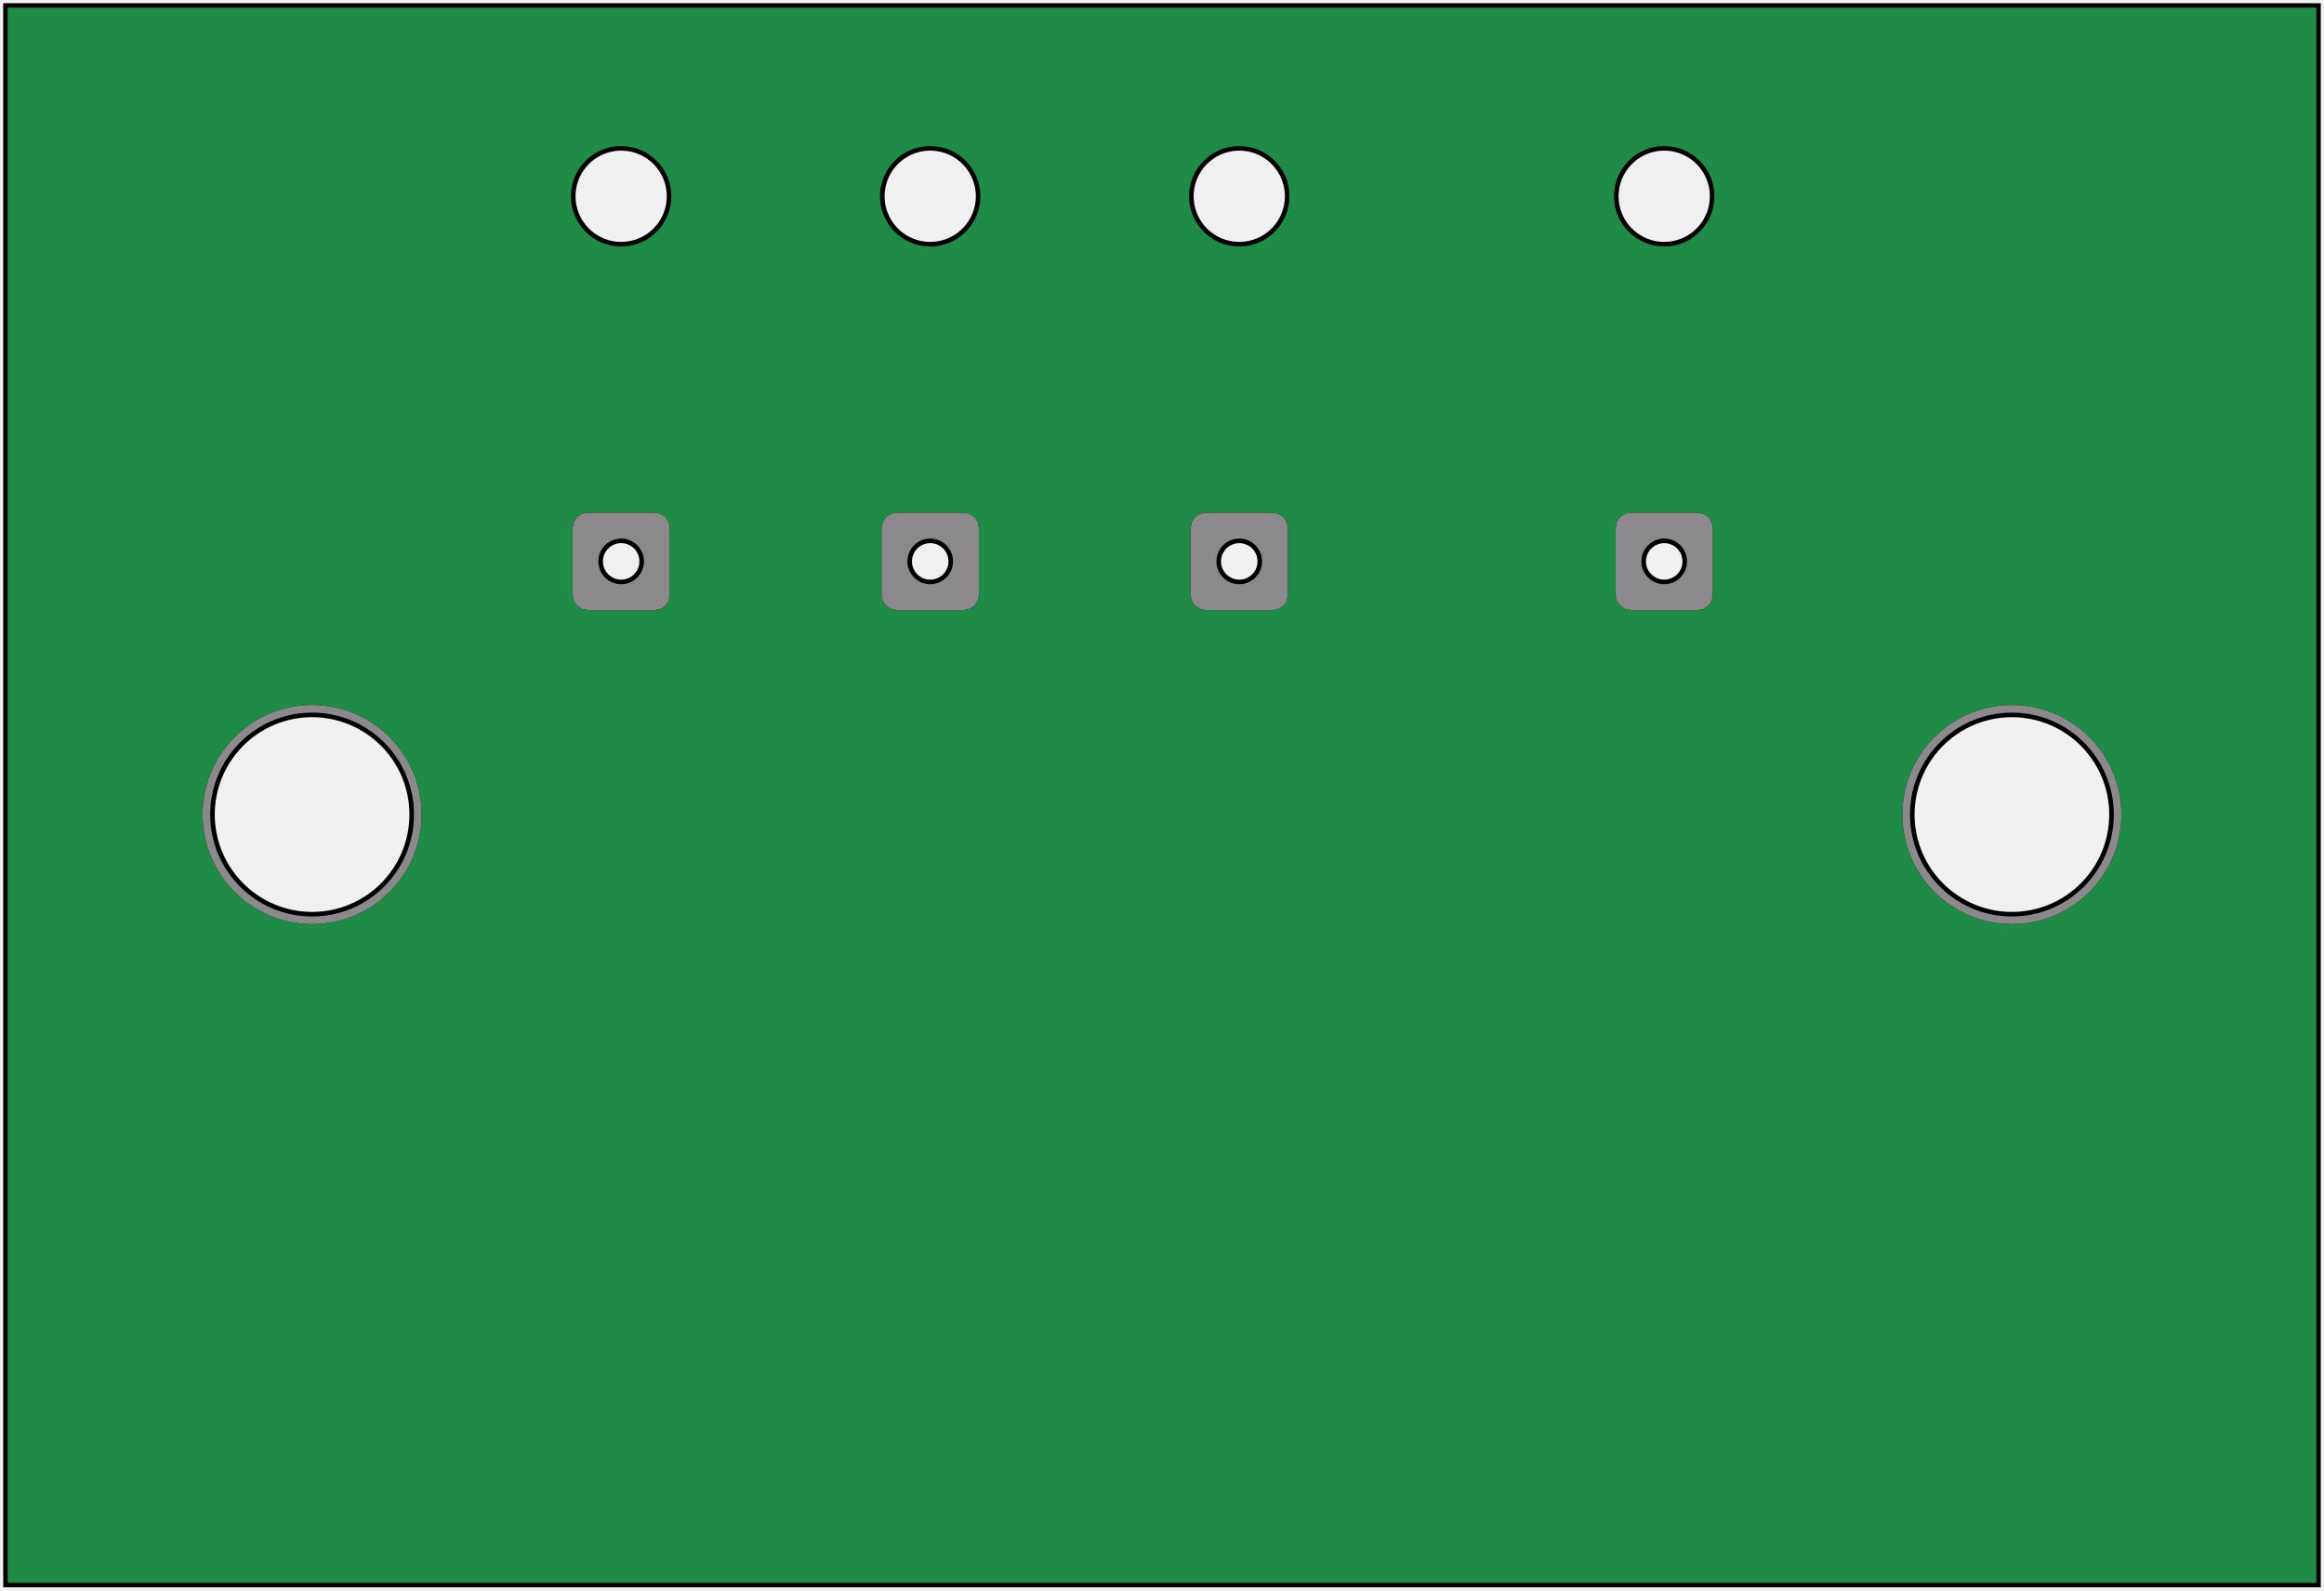
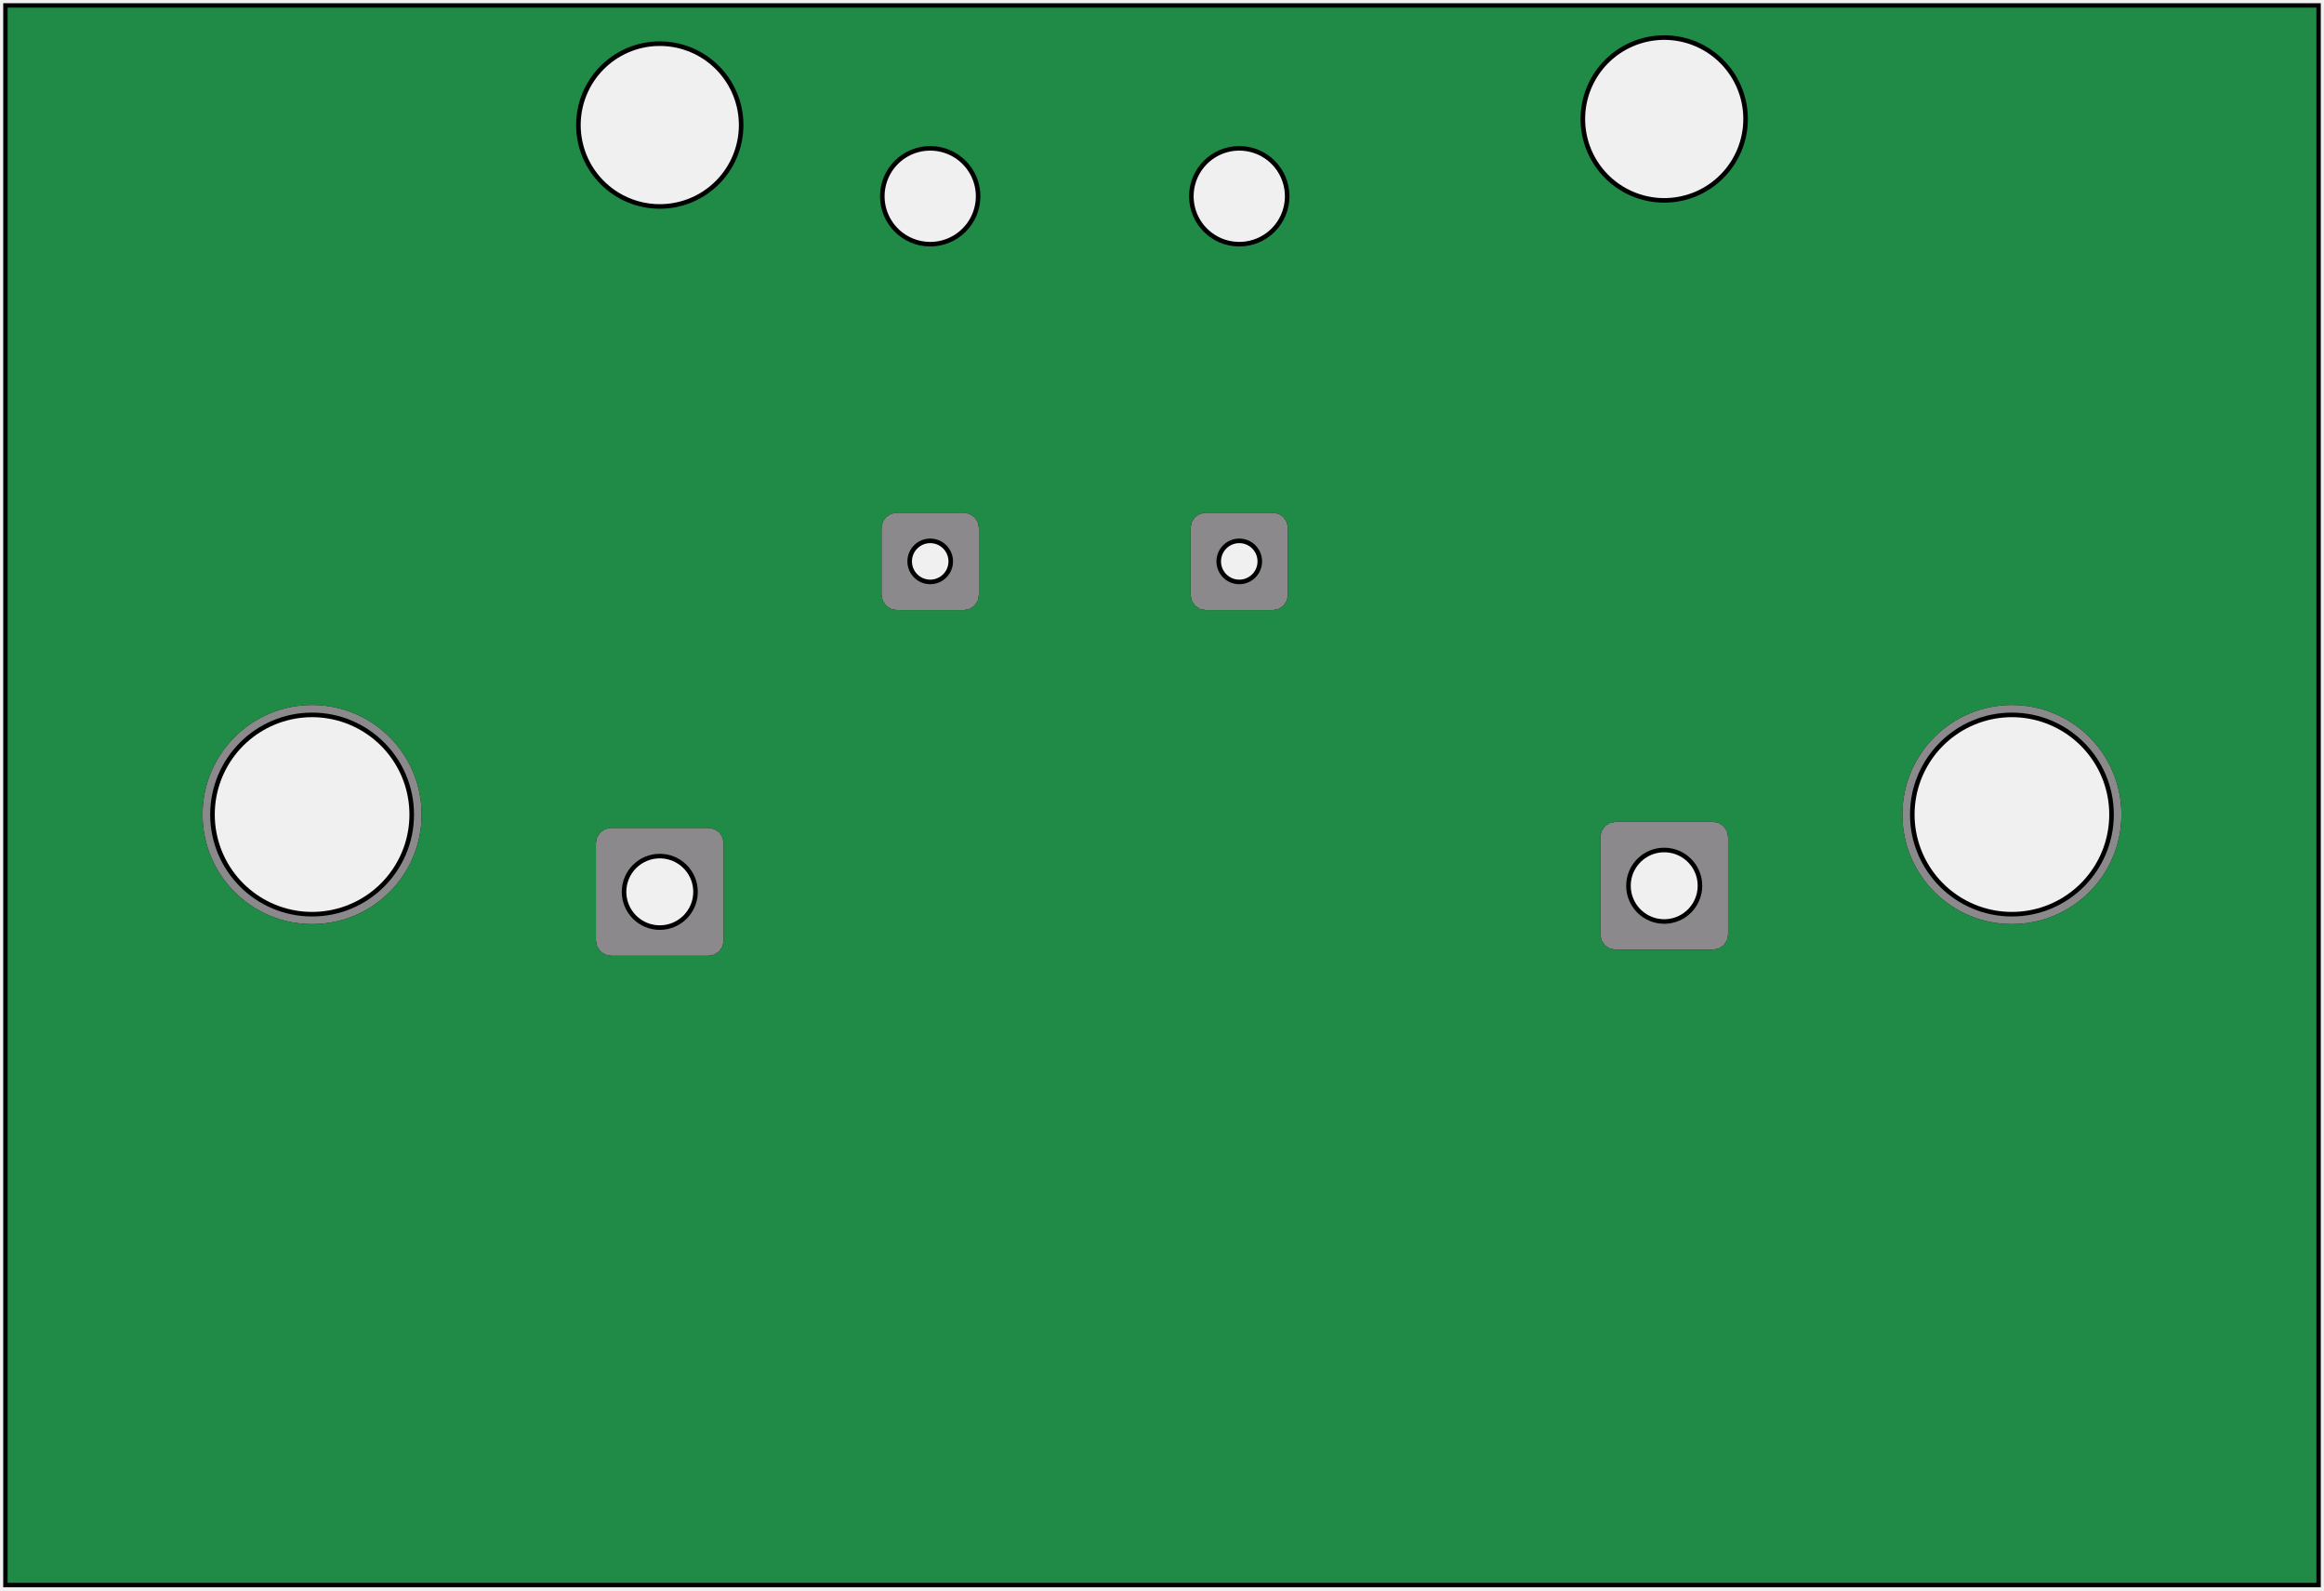
<svg xmlns="http://www.w3.org/2000/svg" version="1.1" width="38.2mm" height="26.135mm" viewBox="-119.43 50.115 38.2 26.135">
  <defs>
    <clipPath id="cut-off">
      <path d="M81.28 76.2 L81.28 50.165 M 119.38 50.165 L 119.38 76.2 L 81.28 76.2 L 81.28 50.165 L 119.38 50.165 " style="fill-rule: evenodd;" />
    </clipPath>
    <mask id="pads-mask">
      <g style="fill:#ffffff; fill-opacity:0.0;  stroke:#ffffff; stroke-width:0; stroke-opacity:1;  stroke-linecap:round; stroke-linejoin:round;">
        <g style="fill:#ffffff; fill-opacity:1;  stroke:#ffffff; stroke-width:0; stroke-opacity:1;  stroke-linecap:round; stroke-linejoin:round;">
          <circle cx="114.3" cy="63.5" r="1.8" />
        </g>
        <g style="fill:#ffffff; fill-opacity:1;  stroke:#ffffff; stroke-width:0; stroke-opacity:1;  stroke-linecap:round; stroke-linejoin:round;">
-           <circle cx="92.075" cy="53.34" r="0.75" />
+           <circle cx="92.075" cy="52.07" r="1.3" />
        </g>
        <g style="fill:#ffffff; fill-opacity:1;  stroke:#ffffff; stroke-width:0; stroke-opacity:1;  stroke-linecap:round; stroke-linejoin:round;">
-           <path style="fill:#ffffff; fill-opacity:1;  stroke:#ffffff; stroke-width:0; stroke-opacity:1;  stroke-linecap:round; stroke-linejoin:round;fill-rule:evenodd;" d="M 92.875,59.89 92.856,59.986 92.802,60.067 92.721,60.121 92.625,60.14 91.525,60.14 91.429,60.121 91.348,60.067 91.294,59.986 91.275,59.89 91.275,58.79 91.294,58.694 91.348,58.613 91.429,58.559 91.525,58.54 92.625,58.54 92.721,58.559 92.802,58.613 92.856,58.694 92.875,58.79 Z" />
+           <path style="fill:#ffffff; fill-opacity:1;  stroke:#ffffff; stroke-width:0; stroke-opacity:1;  stroke-linecap:round; stroke-linejoin:round;fill-rule:evenodd;" d="M 93.125,65.47 93.106,65.566 93.052,65.647 92.971,65.701 92.875,65.72 91.275,65.72 91.179,65.701 91.098,65.647 91.044,65.566 91.025,65.47 91.025,63.87 91.044,63.774 91.098,63.693 91.179,63.639 91.275,63.62 92.875,63.62 92.971,63.639 93.052,63.693 93.106,63.774 93.125,63.87 Z" />
        </g>
        <g style="fill:#ffffff; fill-opacity:1;  stroke:#ffffff; stroke-width:0; stroke-opacity:1;  stroke-linecap:round; stroke-linejoin:round;">
          <circle cx="99.06" cy="53.34" r="0.75" />
        </g>
        <g style="fill:#ffffff; fill-opacity:1;  stroke:#ffffff; stroke-width:0; stroke-opacity:1;  stroke-linecap:round; stroke-linejoin:round;">
          <path style="fill:#ffffff; fill-opacity:1;  stroke:#ffffff; stroke-width:0; stroke-opacity:1;  stroke-linecap:round; stroke-linejoin:round;fill-rule:evenodd;" d="M 99.86,59.89 99.841,59.986 99.787,60.067 99.706,60.121 99.61,60.14 98.51,60.14 98.414,60.121 98.333,60.067 98.279,59.986 98.26,59.89 98.26,58.79 98.279,58.694 98.333,58.613 98.414,58.559 98.51,58.54 99.61,58.54 99.706,58.559 99.787,58.613 99.841,58.694 99.86,58.79 Z" />
        </g>
        <g style="fill:#ffffff; fill-opacity:1;  stroke:#ffffff; stroke-width:0; stroke-opacity:1;  stroke-linecap:round; stroke-linejoin:round;">
-           <circle cx="109.22" cy="53.34" r="0.75" />
+           <circle cx="108.585" cy="52.17" r="1.3" />
        </g>
        <g style="fill:#ffffff; fill-opacity:1;  stroke:#ffffff; stroke-width:0; stroke-opacity:1;  stroke-linecap:round; stroke-linejoin:round;">
-           <path style="fill:#ffffff; fill-opacity:1;  stroke:#ffffff; stroke-width:0; stroke-opacity:1;  stroke-linecap:round; stroke-linejoin:round;fill-rule:evenodd;" d="M 110.02,59.89 110.001,59.986 109.947,60.067 109.866,60.121 109.77,60.14 108.67,60.14 108.574,60.121 108.493,60.067 108.439,59.986 108.42,59.89 108.42,58.79 108.439,58.694 108.493,58.613 108.574,58.559 108.67,58.54 109.77,58.54 109.866,58.559 109.947,58.613 110.001,58.694 110.02,58.79 Z" />
+           <path style="fill:#ffffff; fill-opacity:1;  stroke:#ffffff; stroke-width:0; stroke-opacity:1;  stroke-linecap:round; stroke-linejoin:round;fill-rule:evenodd;" d="M 109.635,65.57 109.616,65.666 109.562,65.747 109.481,65.801 109.385,65.82 107.785,65.82 107.689,65.801 107.608,65.747 107.554,65.666 107.535,65.57 107.535,63.97 107.554,63.874 107.608,63.793 107.689,63.739 107.785,63.72 109.385,63.72 109.481,63.739 109.562,63.793 109.616,63.874 109.635,63.97 Z" />
        </g>
        <g style="fill:#ffffff; fill-opacity:1;  stroke:#ffffff; stroke-width:0; stroke-opacity:1;  stroke-linecap:round; stroke-linejoin:round;">
          <circle cx="104.14" cy="53.34" r="0.75" />
        </g>
        <g style="fill:#ffffff; fill-opacity:1;  stroke:#ffffff; stroke-width:0; stroke-opacity:1;  stroke-linecap:round; stroke-linejoin:round;">
          <path style="fill:#ffffff; fill-opacity:1;  stroke:#ffffff; stroke-width:0; stroke-opacity:1;  stroke-linecap:round; stroke-linejoin:round;fill-rule:evenodd;" d="M 104.94,59.89 104.921,59.986 104.867,60.067 104.786,60.121 104.69,60.14 103.59,60.14 103.494,60.121 103.413,60.067 103.359,59.986 103.34,59.89 103.34,58.79 103.359,58.694 103.413,58.613 103.494,58.559 103.59,58.54 104.69,58.54 104.786,58.559 104.867,58.613 104.921,58.694 104.94,58.79 Z" />
        </g>
        <g style="fill:#ffffff; fill-opacity:1;  stroke:#ffffff; stroke-width:0; stroke-opacity:1;  stroke-linecap:round; stroke-linejoin:round;">
          <circle cx="86.36" cy="63.5" r="1.8" />
        </g>
      </g>
    </mask>
    <mask id="pads-mask-silkscreen">
      <rect x="81.23" y="50.115" width="38.2" height="26.135" fill="white" />
      <g style="fill:#000000; fill-opacity:0.0;  stroke:#000000; stroke-width:0; stroke-opacity:1;  stroke-linecap:round; stroke-linejoin:round;">
        <g style="fill:#000000; fill-opacity:1;  stroke:#000000; stroke-width:0; stroke-opacity:1;  stroke-linecap:round; stroke-linejoin:round;">
          <circle cx="114.3" cy="63.5" r="1.8" />
        </g>
        <g style="fill:#000000; fill-opacity:1;  stroke:#000000; stroke-width:0; stroke-opacity:1;  stroke-linecap:round; stroke-linejoin:round;">
-           <circle cx="92.075" cy="53.34" r="0.75" />
+           <circle cx="92.075" cy="52.07" r="1.3" />
        </g>
        <g style="fill:#000000; fill-opacity:1;  stroke:#000000; stroke-width:0; stroke-opacity:1;  stroke-linecap:round; stroke-linejoin:round;">
-           <path style="fill:#000000; fill-opacity:1;  stroke:#000000; stroke-width:0; stroke-opacity:1;  stroke-linecap:round; stroke-linejoin:round;fill-rule:evenodd;" d="M 92.875,59.89 92.856,59.986 92.802,60.067 92.721,60.121 92.625,60.14 91.525,60.14 91.429,60.121 91.348,60.067 91.294,59.986 91.275,59.89 91.275,58.79 91.294,58.694 91.348,58.613 91.429,58.559 91.525,58.54 92.625,58.54 92.721,58.559 92.802,58.613 92.856,58.694 92.875,58.79 Z" />
+           <path style="fill:#000000; fill-opacity:1;  stroke:#000000; stroke-width:0; stroke-opacity:1;  stroke-linecap:round; stroke-linejoin:round;fill-rule:evenodd;" d="M 93.125,65.47 93.106,65.566 93.052,65.647 92.971,65.701 92.875,65.72 91.275,65.72 91.179,65.701 91.098,65.647 91.044,65.566 91.025,65.47 91.025,63.87 91.044,63.774 91.098,63.693 91.179,63.639 91.275,63.62 92.875,63.62 92.971,63.639 93.052,63.693 93.106,63.774 93.125,63.87 Z" />
        </g>
        <g style="fill:#000000; fill-opacity:1;  stroke:#000000; stroke-width:0; stroke-opacity:1;  stroke-linecap:round; stroke-linejoin:round;">
          <circle cx="99.06" cy="53.34" r="0.75" />
        </g>
        <g style="fill:#000000; fill-opacity:1;  stroke:#000000; stroke-width:0; stroke-opacity:1;  stroke-linecap:round; stroke-linejoin:round;">
          <path style="fill:#000000; fill-opacity:1;  stroke:#000000; stroke-width:0; stroke-opacity:1;  stroke-linecap:round; stroke-linejoin:round;fill-rule:evenodd;" d="M 99.86,59.89 99.841,59.986 99.787,60.067 99.706,60.121 99.61,60.14 98.51,60.14 98.414,60.121 98.333,60.067 98.279,59.986 98.26,59.89 98.26,58.79 98.279,58.694 98.333,58.613 98.414,58.559 98.51,58.54 99.61,58.54 99.706,58.559 99.787,58.613 99.841,58.694 99.86,58.79 Z" />
        </g>
        <g style="fill:#000000; fill-opacity:1;  stroke:#000000; stroke-width:0; stroke-opacity:1;  stroke-linecap:round; stroke-linejoin:round;">
-           <circle cx="109.22" cy="53.34" r="0.75" />
+           <circle cx="108.585" cy="52.17" r="1.3" />
        </g>
        <g style="fill:#000000; fill-opacity:1;  stroke:#000000; stroke-width:0; stroke-opacity:1;  stroke-linecap:round; stroke-linejoin:round;">
-           <path style="fill:#000000; fill-opacity:1;  stroke:#000000; stroke-width:0; stroke-opacity:1;  stroke-linecap:round; stroke-linejoin:round;fill-rule:evenodd;" d="M 110.02,59.89 110.001,59.986 109.947,60.067 109.866,60.121 109.77,60.14 108.67,60.14 108.574,60.121 108.493,60.067 108.439,59.986 108.42,59.89 108.42,58.79 108.439,58.694 108.493,58.613 108.574,58.559 108.67,58.54 109.77,58.54 109.866,58.559 109.947,58.613 110.001,58.694 110.02,58.79 Z" />
+           <path style="fill:#000000; fill-opacity:1;  stroke:#000000; stroke-width:0; stroke-opacity:1;  stroke-linecap:round; stroke-linejoin:round;fill-rule:evenodd;" d="M 109.635,65.57 109.616,65.666 109.562,65.747 109.481,65.801 109.385,65.82 107.785,65.82 107.689,65.801 107.608,65.747 107.554,65.666 107.535,65.57 107.535,63.97 107.554,63.874 107.608,63.793 107.689,63.739 107.785,63.72 109.385,63.72 109.481,63.739 109.562,63.793 109.616,63.874 109.635,63.97 Z" />
        </g>
        <g style="fill:#000000; fill-opacity:1;  stroke:#000000; stroke-width:0; stroke-opacity:1;  stroke-linecap:round; stroke-linejoin:round;">
          <circle cx="104.14" cy="53.34" r="0.75" />
        </g>
        <g style="fill:#000000; fill-opacity:1;  stroke:#000000; stroke-width:0; stroke-opacity:1;  stroke-linecap:round; stroke-linejoin:round;">
          <path style="fill:#000000; fill-opacity:1;  stroke:#000000; stroke-width:0; stroke-opacity:1;  stroke-linecap:round; stroke-linejoin:round;fill-rule:evenodd;" d="M 104.94,59.89 104.921,59.986 104.867,60.067 104.786,60.121 104.69,60.14 103.59,60.14 103.494,60.121 103.413,60.067 103.359,59.986 103.34,59.89 103.34,58.79 103.359,58.694 103.413,58.613 103.494,58.559 103.59,58.54 104.69,58.54 104.786,58.559 104.867,58.613 104.921,58.694 104.94,58.79 Z" />
        </g>
        <g style="fill:#000000; fill-opacity:1;  stroke:#000000; stroke-width:0; stroke-opacity:1;  stroke-linecap:round; stroke-linejoin:round;">
          <circle cx="86.36" cy="63.5" r="1.8" />
        </g>
      </g>
    </mask>
    <mask id="hole-mask">
      <g>
        <rect x="81.23" y="50.115" fill="white" width="38.2" height="26.135" />
        <polyline stroke-linecap="round" stroke="black" stroke-width="3.2" points="-0.0 0 0.0 0" transform="translate(114.3 63.5) rotate(-0.0)" />
-         <polyline stroke-linecap="round" stroke="black" stroke-width="1.5" points="-0.0 0 0.0 0" transform="translate(92.075 53.34) rotate(-180.0)" />
-         <polyline stroke-linecap="round" stroke="black" stroke-width="0.6" points="-0.0 0 0.0 0" transform="translate(92.075 59.34) rotate(-180.0)" />
+         <polyline stroke-linecap="round" stroke="black" stroke-width="2.6" points="-0.0 0 0.0 0" transform="translate(92.075 52.07) rotate(-180.0)" />
+         <polyline stroke-linecap="round" stroke="black" stroke-width="1.1" points="-0.0 0 0.0 0" transform="translate(92.075 64.67) rotate(-180.0)" />
        <polyline stroke-linecap="round" stroke="black" stroke-width="1.5" points="-0.0 0 0.0 0" transform="translate(99.06 53.34) rotate(-180.0)" />
        <polyline stroke-linecap="round" stroke="black" stroke-width="0.6" points="-0.0 0 0.0 0" transform="translate(99.06 59.34) rotate(-180.0)" />
-         <polyline stroke-linecap="round" stroke="black" stroke-width="1.5" points="-0.0 0 0.0 0" transform="translate(109.22 53.34) rotate(-180.0)" />
-         <polyline stroke-linecap="round" stroke="black" stroke-width="0.6" points="-0.0 0 0.0 0" transform="translate(109.22 59.34) rotate(-180.0)" />
+         <polyline stroke-linecap="round" stroke="black" stroke-width="2.6" points="-0.0 0 0.0 0" transform="translate(108.585 52.17) rotate(-180.0)" />
+         <polyline stroke-linecap="round" stroke="black" stroke-width="1.1" points="-0.0 0 0.0 0" transform="translate(108.585 64.77) rotate(-180.0)" />
        <polyline stroke-linecap="round" stroke="black" stroke-width="1.5" points="-0.0 0 0.0 0" transform="translate(104.14 53.34) rotate(-180.0)" />
        <polyline stroke-linecap="round" stroke="black" stroke-width="0.6" points="-0.0 0 0.0 0" transform="translate(104.14 59.34) rotate(-180.0)" />
        <polyline stroke-linecap="round" stroke="black" stroke-width="3.2" points="-0.0 0 0.0 0" transform="translate(86.36 63.5) rotate(-0.0)" />
      </g>
    </mask>
  </defs>
  <g transform="scale(-1,1)" id="boardContainer">
    <g id="substrate" clip-path="url(#cut-off)" mask="url(#hole-mask)">
      <g id="substrate-board" style="fill:#208b47; stroke:#208b47;">
        <path d="M81.28 76.2 L81.28 50.165 M 119.38 50.165 L 119.38 76.2 L 81.28 76.2 L 81.28 50.165 L 119.38 50.165 " style="fill-rule: evenodd;" />
        <g style="fill-opacity: 0.0;stroke-width: 0.1;stroke-opacity: 1;stroke-linecap: round;stroke-linejoin: round">
          <path style="fill-opacity: 0.0;stroke-width: 0.1;stroke-opacity: 1;stroke-linecap: round;stroke-linejoin: round" d="M 81.28,50.165 119.38,50.165 119.38,76.2 81.28,76.2 Z" />
        </g>
      </g>
      <g id="substrate-clad" style="fill:#332B16; stroke:#332B16;">
        <g style="fill-opacity: 0.0;stroke-width: 0;stroke-opacity: 1;stroke-linecap: round;stroke-linejoin: round">
          <g style="fill-opacity: 1;stroke-width: 0;stroke-opacity: 1;stroke-linecap: round;stroke-linejoin: round">
            <circle cx="114.3" cy="63.5" r="1.8" />
          </g>
          <g style="fill-opacity: 1;stroke-width: 0;stroke-opacity: 1;stroke-linecap: round;stroke-linejoin: round">
-             <circle cx="92.075" cy="53.34" r="0.75" />
+             <circle cx="92.075" cy="52.07" r="1.3" />
          </g>
          <g style="fill-opacity: 1;stroke-width: 0;stroke-opacity: 1;stroke-linecap: round;stroke-linejoin: round">
-             <path style="fill-opacity: 1;stroke-width: 0;stroke-opacity: 1;stroke-linecap: round;stroke-linejoin: round;fill-rule: evenodd" d="M 92.875,59.89 92.856,59.986 92.802,60.067 92.721,60.121 92.625,60.14 91.525,60.14 91.429,60.121 91.348,60.067 91.294,59.986 91.275,59.89 91.275,58.79 91.294,58.694 91.348,58.613 91.429,58.559 91.525,58.54 92.625,58.54 92.721,58.559 92.802,58.613 92.856,58.694 92.875,58.79 Z" />
+             <path style="fill-opacity: 1;stroke-width: 0;stroke-opacity: 1;stroke-linecap: round;stroke-linejoin: round;fill-rule: evenodd" d="M 93.125,65.47 93.106,65.566 93.052,65.647 92.971,65.701 92.875,65.72 91.275,65.72 91.179,65.701 91.098,65.647 91.044,65.566 91.025,65.47 91.025,63.87 91.044,63.774 91.098,63.693 91.179,63.639 91.275,63.62 92.875,63.62 92.971,63.639 93.052,63.693 93.106,63.774 93.125,63.87 Z" />
          </g>
          <g style="fill-opacity: 1;stroke-width: 0;stroke-opacity: 1;stroke-linecap: round;stroke-linejoin: round">
            <circle cx="99.06" cy="53.34" r="0.75" />
          </g>
          <g style="fill-opacity: 1;stroke-width: 0;stroke-opacity: 1;stroke-linecap: round;stroke-linejoin: round">
            <path style="fill-opacity: 1;stroke-width: 0;stroke-opacity: 1;stroke-linecap: round;stroke-linejoin: round;fill-rule: evenodd" d="M 99.86,59.89 99.841,59.986 99.787,60.067 99.706,60.121 99.61,60.14 98.51,60.14 98.414,60.121 98.333,60.067 98.279,59.986 98.26,59.89 98.26,58.79 98.279,58.694 98.333,58.613 98.414,58.559 98.51,58.54 99.61,58.54 99.706,58.559 99.787,58.613 99.841,58.694 99.86,58.79 Z" />
          </g>
          <g style="fill-opacity: 1;stroke-width: 0;stroke-opacity: 1;stroke-linecap: round;stroke-linejoin: round">
-             <circle cx="109.22" cy="53.34" r="0.75" />
+             <circle cx="108.585" cy="52.17" r="1.3" />
          </g>
          <g style="fill-opacity: 1;stroke-width: 0;stroke-opacity: 1;stroke-linecap: round;stroke-linejoin: round">
-             <path style="fill-opacity: 1;stroke-width: 0;stroke-opacity: 1;stroke-linecap: round;stroke-linejoin: round;fill-rule: evenodd" d="M 110.02,59.89 110.001,59.986 109.947,60.067 109.866,60.121 109.77,60.14 108.67,60.14 108.574,60.121 108.493,60.067 108.439,59.986 108.42,59.89 108.42,58.79 108.439,58.694 108.493,58.613 108.574,58.559 108.67,58.54 109.77,58.54 109.866,58.559 109.947,58.613 110.001,58.694 110.02,58.79 Z" />
+             <path style="fill-opacity: 1;stroke-width: 0;stroke-opacity: 1;stroke-linecap: round;stroke-linejoin: round;fill-rule: evenodd" d="M 109.635,65.57 109.616,65.666 109.562,65.747 109.481,65.801 109.385,65.82 107.785,65.82 107.689,65.801 107.608,65.747 107.554,65.666 107.535,65.57 107.535,63.97 107.554,63.874 107.608,63.793 107.689,63.739 107.785,63.72 109.385,63.72 109.481,63.739 109.562,63.793 109.616,63.874 109.635,63.97 Z" />
          </g>
          <g style="fill-opacity: 1;stroke-width: 0;stroke-opacity: 1;stroke-linecap: round;stroke-linejoin: round">
            <circle cx="104.14" cy="53.34" r="0.75" />
          </g>
          <g style="fill-opacity: 1;stroke-width: 0;stroke-opacity: 1;stroke-linecap: round;stroke-linejoin: round">
            <path style="fill-opacity: 1;stroke-width: 0;stroke-opacity: 1;stroke-linecap: round;stroke-linejoin: round;fill-rule: evenodd" d="M 104.94,59.89 104.921,59.986 104.867,60.067 104.786,60.121 104.69,60.14 103.59,60.14 103.494,60.121 103.413,60.067 103.359,59.986 103.34,59.89 103.34,58.79 103.359,58.694 103.413,58.613 103.494,58.559 103.59,58.54 104.69,58.54 104.786,58.559 104.867,58.613 104.921,58.694 104.94,58.79 Z" />
          </g>
          <g style="fill-opacity: 1;stroke-width: 0;stroke-opacity: 1;stroke-linecap: round;stroke-linejoin: round">
            <circle cx="86.36" cy="63.5" r="1.8" />
          </g>
        </g>
      </g>
      <g id="substrate-copper" style="fill:#285e3a; stroke:#285e3a;">
        <g style="fill-opacity: 0.0;stroke-width: 0;stroke-opacity: 1;stroke-linecap: round;stroke-linejoin: round">
          <g style="fill-opacity: 1;stroke-width: 0;stroke-opacity: 1;stroke-linecap: round;stroke-linejoin: round">
            <circle cx="114.3" cy="63.5" r="1.8" />
          </g>
          <g style="fill-opacity: 1;stroke-width: 0;stroke-opacity: 1;stroke-linecap: round;stroke-linejoin: round">
-             <path style="fill-opacity: 1;stroke-width: 0;stroke-opacity: 1;stroke-linecap: round;stroke-linejoin: round;fill-rule: evenodd" d="M 92.875,59.89 92.856,59.986 92.802,60.067 92.721,60.121 92.625,60.14 91.525,60.14 91.429,60.121 91.348,60.067 91.294,59.986 91.275,59.89 91.275,58.79 91.294,58.694 91.348,58.613 91.429,58.559 91.525,58.54 92.625,58.54 92.721,58.559 92.802,58.613 92.856,58.694 92.875,58.79 Z" />
+             <path style="fill-opacity: 1;stroke-width: 0;stroke-opacity: 1;stroke-linecap: round;stroke-linejoin: round;fill-rule: evenodd" d="M 93.125,65.47 93.106,65.566 93.052,65.647 92.971,65.701 92.875,65.72 91.275,65.72 91.179,65.701 91.098,65.647 91.044,65.566 91.025,65.47 91.025,63.87 91.044,63.774 91.098,63.693 91.179,63.639 91.275,63.62 92.875,63.62 92.971,63.639 93.052,63.693 93.106,63.774 93.125,63.87 Z" />
          </g>
          <g style="fill-opacity: 1;stroke-width: 0;stroke-opacity: 1;stroke-linecap: round;stroke-linejoin: round">
            <path style="fill-opacity: 1;stroke-width: 0;stroke-opacity: 1;stroke-linecap: round;stroke-linejoin: round;fill-rule: evenodd" d="M 99.86,59.89 99.841,59.986 99.787,60.067 99.706,60.121 99.61,60.14 98.51,60.14 98.414,60.121 98.333,60.067 98.279,59.986 98.26,59.89 98.26,58.79 98.279,58.694 98.333,58.613 98.414,58.559 98.51,58.54 99.61,58.54 99.706,58.559 99.787,58.613 99.841,58.694 99.86,58.79 Z" />
          </g>
          <g style="fill-opacity: 1;stroke-width: 0;stroke-opacity: 1;stroke-linecap: round;stroke-linejoin: round">
-             <path style="fill-opacity: 1;stroke-width: 0;stroke-opacity: 1;stroke-linecap: round;stroke-linejoin: round;fill-rule: evenodd" d="M 110.02,59.89 110.001,59.986 109.947,60.067 109.866,60.121 109.77,60.14 108.67,60.14 108.574,60.121 108.493,60.067 108.439,59.986 108.42,59.89 108.42,58.79 108.439,58.694 108.493,58.613 108.574,58.559 108.67,58.54 109.77,58.54 109.866,58.559 109.947,58.613 110.001,58.694 110.02,58.79 Z" />
+             <path style="fill-opacity: 1;stroke-width: 0;stroke-opacity: 1;stroke-linecap: round;stroke-linejoin: round;fill-rule: evenodd" d="M 109.635,65.57 109.616,65.666 109.562,65.747 109.481,65.801 109.385,65.82 107.785,65.82 107.689,65.801 107.608,65.747 107.554,65.666 107.535,65.57 107.535,63.97 107.554,63.874 107.608,63.793 107.689,63.739 107.785,63.72 109.385,63.72 109.481,63.739 109.562,63.793 109.616,63.874 109.635,63.97 Z" />
          </g>
          <g style="fill-opacity: 1;stroke-width: 0;stroke-opacity: 1;stroke-linecap: round;stroke-linejoin: round">
            <path style="fill-opacity: 1;stroke-width: 0;stroke-opacity: 1;stroke-linecap: round;stroke-linejoin: round;fill-rule: evenodd" d="M 104.94,59.89 104.921,59.986 104.867,60.067 104.786,60.121 104.69,60.14 103.59,60.14 103.494,60.121 103.413,60.067 103.359,59.986 103.34,59.89 103.34,58.79 103.359,58.694 103.413,58.613 103.494,58.559 103.59,58.54 104.69,58.54 104.786,58.559 104.867,58.613 104.921,58.694 104.94,58.79 Z" />
          </g>
          <g style="fill-opacity: 1;stroke-width: 0;stroke-opacity: 1;stroke-linecap: round;stroke-linejoin: round">
            <circle cx="86.36" cy="63.5" r="1.8" />
          </g>
        </g>
      </g>
      <g id="substrate-pads" style="fill:#8b898c; stroke:#8b898c;" mask="url(#pads-mask)">
        <g style="fill-opacity: 0.0;stroke-width: 0;stroke-opacity: 1;stroke-linecap: round;stroke-linejoin: round">
          <g style="fill-opacity: 1;stroke-width: 0;stroke-opacity: 1;stroke-linecap: round;stroke-linejoin: round">
            <circle cx="114.3" cy="63.5" r="1.8" />
          </g>
          <g style="fill-opacity: 1;stroke-width: 0;stroke-opacity: 1;stroke-linecap: round;stroke-linejoin: round">
-             <path style="fill-opacity: 1;stroke-width: 0;stroke-opacity: 1;stroke-linecap: round;stroke-linejoin: round;fill-rule: evenodd" d="M 92.875,59.89 92.856,59.986 92.802,60.067 92.721,60.121 92.625,60.14 91.525,60.14 91.429,60.121 91.348,60.067 91.294,59.986 91.275,59.89 91.275,58.79 91.294,58.694 91.348,58.613 91.429,58.559 91.525,58.54 92.625,58.54 92.721,58.559 92.802,58.613 92.856,58.694 92.875,58.79 Z" />
+             <path style="fill-opacity: 1;stroke-width: 0;stroke-opacity: 1;stroke-linecap: round;stroke-linejoin: round;fill-rule: evenodd" d="M 93.125,65.47 93.106,65.566 93.052,65.647 92.971,65.701 92.875,65.72 91.275,65.72 91.179,65.701 91.098,65.647 91.044,65.566 91.025,65.47 91.025,63.87 91.044,63.774 91.098,63.693 91.179,63.639 91.275,63.62 92.875,63.62 92.971,63.639 93.052,63.693 93.106,63.774 93.125,63.87 Z" />
          </g>
          <g style="fill-opacity: 1;stroke-width: 0;stroke-opacity: 1;stroke-linecap: round;stroke-linejoin: round">
            <path style="fill-opacity: 1;stroke-width: 0;stroke-opacity: 1;stroke-linecap: round;stroke-linejoin: round;fill-rule: evenodd" d="M 99.86,59.89 99.841,59.986 99.787,60.067 99.706,60.121 99.61,60.14 98.51,60.14 98.414,60.121 98.333,60.067 98.279,59.986 98.26,59.89 98.26,58.79 98.279,58.694 98.333,58.613 98.414,58.559 98.51,58.54 99.61,58.54 99.706,58.559 99.787,58.613 99.841,58.694 99.86,58.79 Z" />
          </g>
          <g style="fill-opacity: 1;stroke-width: 0;stroke-opacity: 1;stroke-linecap: round;stroke-linejoin: round">
-             <path style="fill-opacity: 1;stroke-width: 0;stroke-opacity: 1;stroke-linecap: round;stroke-linejoin: round;fill-rule: evenodd" d="M 110.02,59.89 110.001,59.986 109.947,60.067 109.866,60.121 109.77,60.14 108.67,60.14 108.574,60.121 108.493,60.067 108.439,59.986 108.42,59.89 108.42,58.79 108.439,58.694 108.493,58.613 108.574,58.559 108.67,58.54 109.77,58.54 109.866,58.559 109.947,58.613 110.001,58.694 110.02,58.79 Z" />
+             <path style="fill-opacity: 1;stroke-width: 0;stroke-opacity: 1;stroke-linecap: round;stroke-linejoin: round;fill-rule: evenodd" d="M 109.635,65.57 109.616,65.666 109.562,65.747 109.481,65.801 109.385,65.82 107.785,65.82 107.689,65.801 107.608,65.747 107.554,65.666 107.535,65.57 107.535,63.97 107.554,63.874 107.608,63.793 107.689,63.739 107.785,63.72 109.385,63.72 109.481,63.739 109.562,63.793 109.616,63.874 109.635,63.97 Z" />
          </g>
          <g style="fill-opacity: 1;stroke-width: 0;stroke-opacity: 1;stroke-linecap: round;stroke-linejoin: round">
            <path style="fill-opacity: 1;stroke-width: 0;stroke-opacity: 1;stroke-linecap: round;stroke-linejoin: round;fill-rule: evenodd" d="M 104.94,59.89 104.921,59.986 104.867,60.067 104.786,60.121 104.69,60.14 103.59,60.14 103.494,60.121 103.413,60.067 103.359,59.986 103.34,59.89 103.34,58.79 103.359,58.694 103.413,58.613 103.494,58.559 103.59,58.54 104.69,58.54 104.786,58.559 104.867,58.613 104.921,58.694 104.94,58.79 Z" />
          </g>
          <g style="fill-opacity: 1;stroke-width: 0;stroke-opacity: 1;stroke-linecap: round;stroke-linejoin: round">
            <circle cx="86.36" cy="63.5" r="1.8" />
          </g>
        </g>
      </g>
      <g id="substrate-outline" style="fill:#000000; stroke:#000000; stroke-width: 0.15">
        <g style="fill-opacity: 0.0;stroke-opacity: 1;stroke-linecap: round;stroke-linejoin: round">
          <path style="fill-opacity: 0.0;stroke-opacity: 1;stroke-linecap: round;stroke-linejoin: round" d="M 81.28,50.165 119.38,50.165 119.38,76.2 81.28,76.2 Z" />
        </g>
        <path d="M -1.6 0.0 A 1.6 1.6 0 1 1 1.6 0.0 L 1.6 -0.0 A 1.6 1.6 0 1 1 -1.6 -0.0 Z" transform="translate(114.3 63.5) rotate(-0.0)" />
-         <path d="M -0.75 0.0 A 0.75 0.75 0 1 1 0.75 0.0 L 0.75 -0.0 A 0.75 0.75 0 1 1 -0.75 -0.0 Z" transform="translate(92.075 53.34) rotate(-180.0)" />
-         <path d="M -0.3 0.0 A 0.3 0.3 0 1 1 0.3 0.0 L 0.3 -0.0 A 0.3 0.3 0 1 1 -0.3 -0.0 Z" transform="translate(92.075 59.34) rotate(-180.0)" />
+         <path d="M -1.3 0.0 A 1.3 1.3 0 1 1 1.3 0.0 L 1.3 -0.0 A 1.3 1.3 0 1 1 -1.3 -0.0 Z" transform="translate(92.075 52.07) rotate(-180.0)" />
+         <path d="M -0.55 0.0 A 0.55 0.55 0 1 1 0.55 0.0 L 0.55 -0.0 A 0.55 0.55 0 1 1 -0.55 -0.0 Z" transform="translate(92.075 64.67) rotate(-180.0)" />
        <path d="M -0.75 0.0 A 0.75 0.75 0 1 1 0.75 0.0 L 0.75 -0.0 A 0.75 0.75 0 1 1 -0.75 -0.0 Z" transform="translate(99.06 53.34) rotate(-180.0)" />
        <path d="M -0.3 0.0 A 0.3 0.3 0 1 1 0.3 0.0 L 0.3 -0.0 A 0.3 0.3 0 1 1 -0.3 -0.0 Z" transform="translate(99.06 59.34) rotate(-180.0)" />
-         <path d="M -0.75 0.0 A 0.75 0.75 0 1 1 0.75 0.0 L 0.75 -0.0 A 0.75 0.75 0 1 1 -0.75 -0.0 Z" transform="translate(109.22 53.34) rotate(-180.0)" />
-         <path d="M -0.3 0.0 A 0.3 0.3 0 1 1 0.3 0.0 L 0.3 -0.0 A 0.3 0.3 0 1 1 -0.3 -0.0 Z" transform="translate(109.22 59.34) rotate(-180.0)" />
+         <path d="M -1.3 0.0 A 1.3 1.3 0 1 1 1.3 0.0 L 1.3 -0.0 A 1.3 1.3 0 1 1 -1.3 -0.0 Z" transform="translate(108.585 52.17) rotate(-180.0)" />
+         <path d="M -0.55 0.0 A 0.55 0.55 0 1 1 0.55 0.0 L 0.55 -0.0 A 0.55 0.55 0 1 1 -0.55 -0.0 Z" transform="translate(108.585 64.77) rotate(-180.0)" />
        <path d="M -0.75 0.0 A 0.75 0.75 0 1 1 0.75 0.0 L 0.75 -0.0 A 0.75 0.75 0 1 1 -0.75 -0.0 Z" transform="translate(104.14 53.34) rotate(-180.0)" />
        <path d="M -0.3 0.0 A 0.3 0.3 0 1 1 0.3 0.0 L 0.3 -0.0 A 0.3 0.3 0 1 1 -0.3 -0.0 Z" transform="translate(104.14 59.34) rotate(-180.0)" />
        <path d="M -1.6 0.0 A 1.6 1.6 0 1 1 1.6 0.0 L 1.6 -0.0 A 1.6 1.6 0 1 1 -1.6 -0.0 Z" transform="translate(86.36 63.5) rotate(-0.0)" />
      </g>
    </g>
  </g>
</svg>
